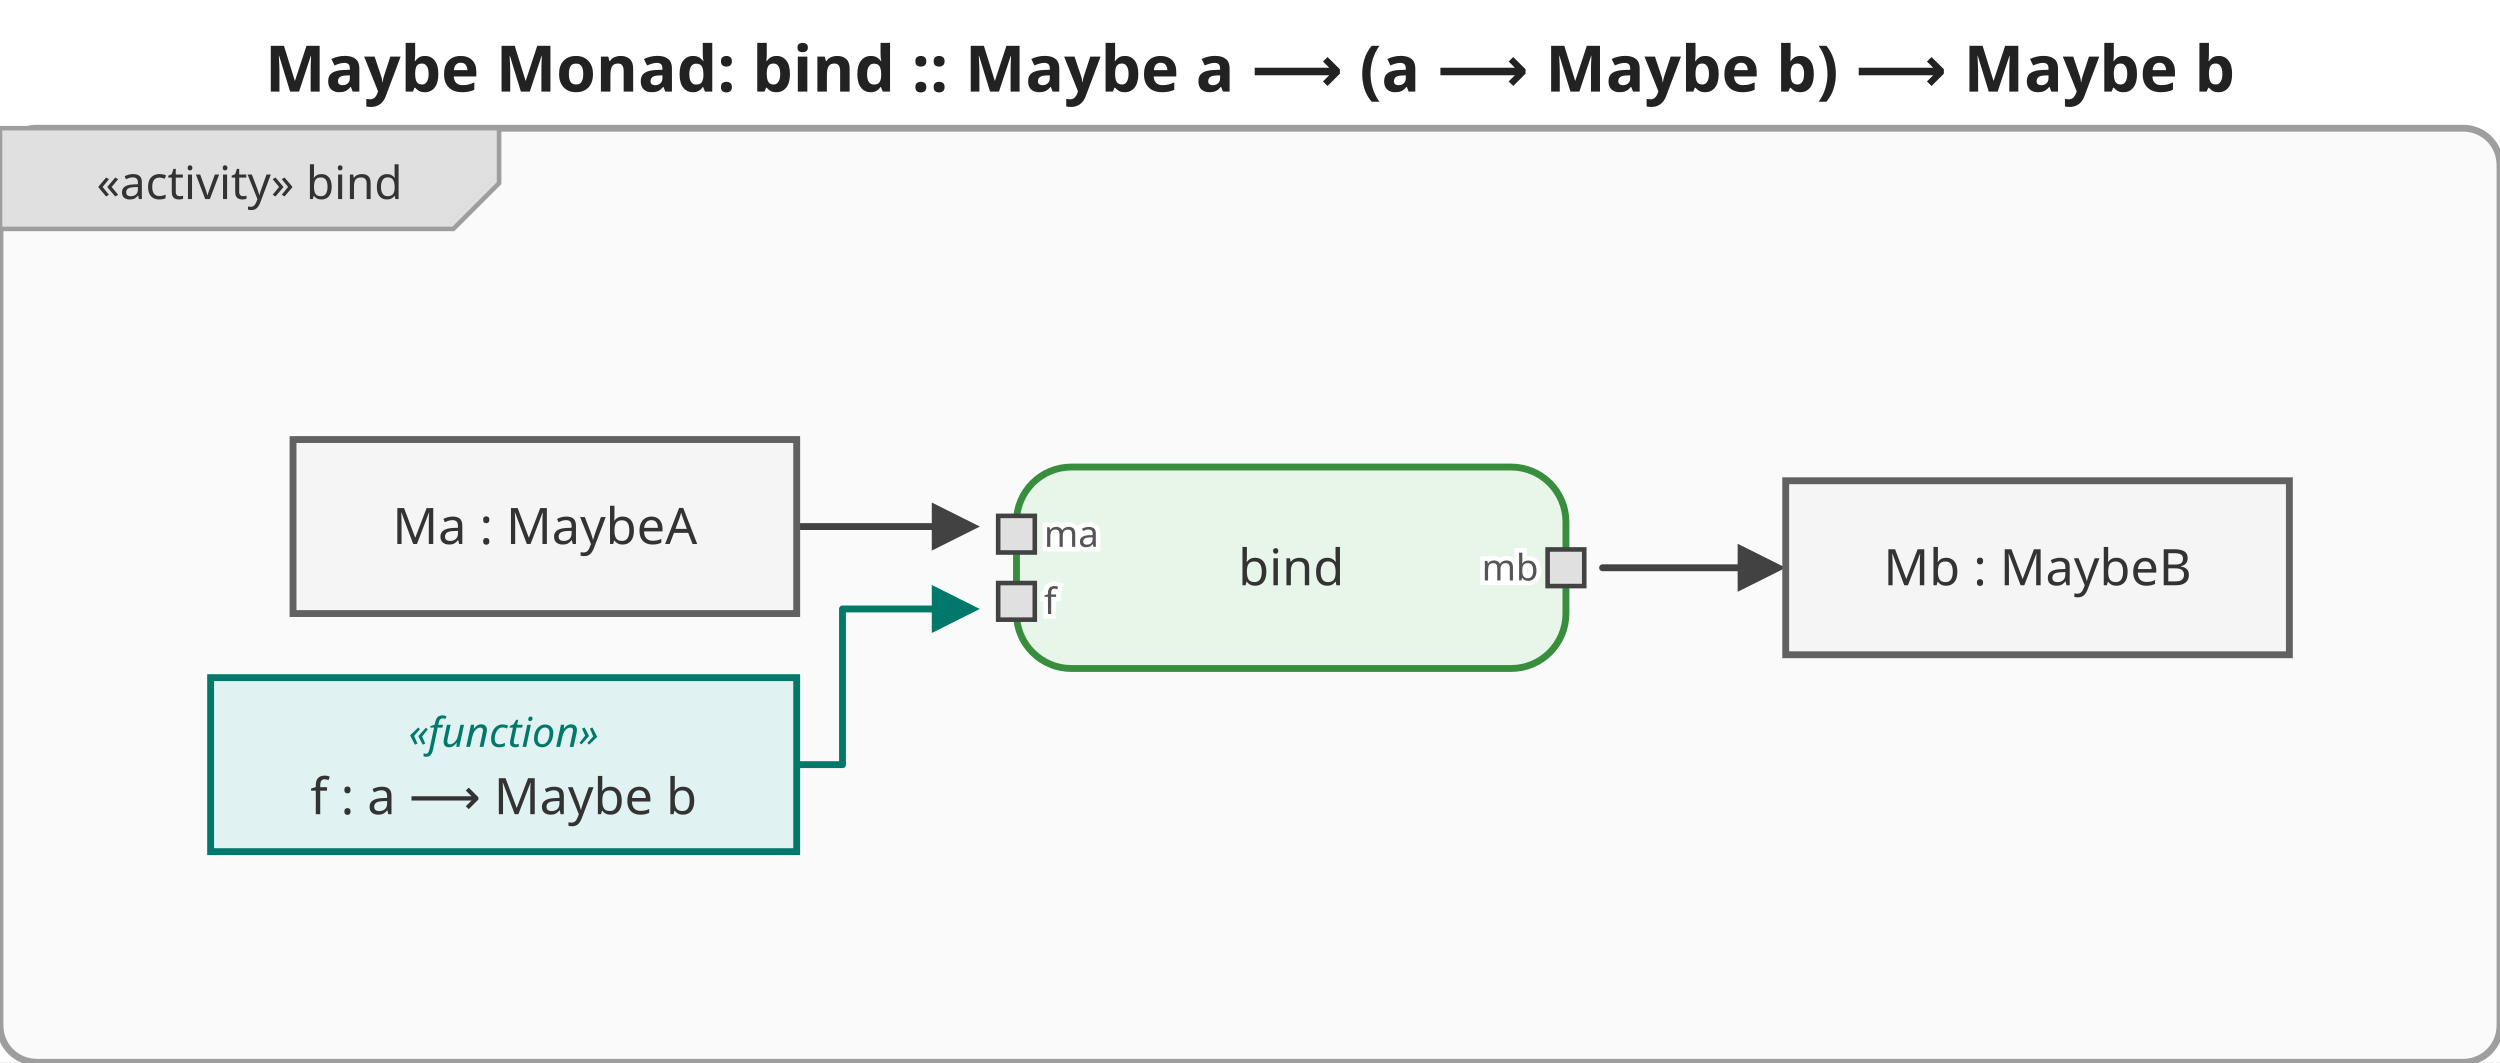
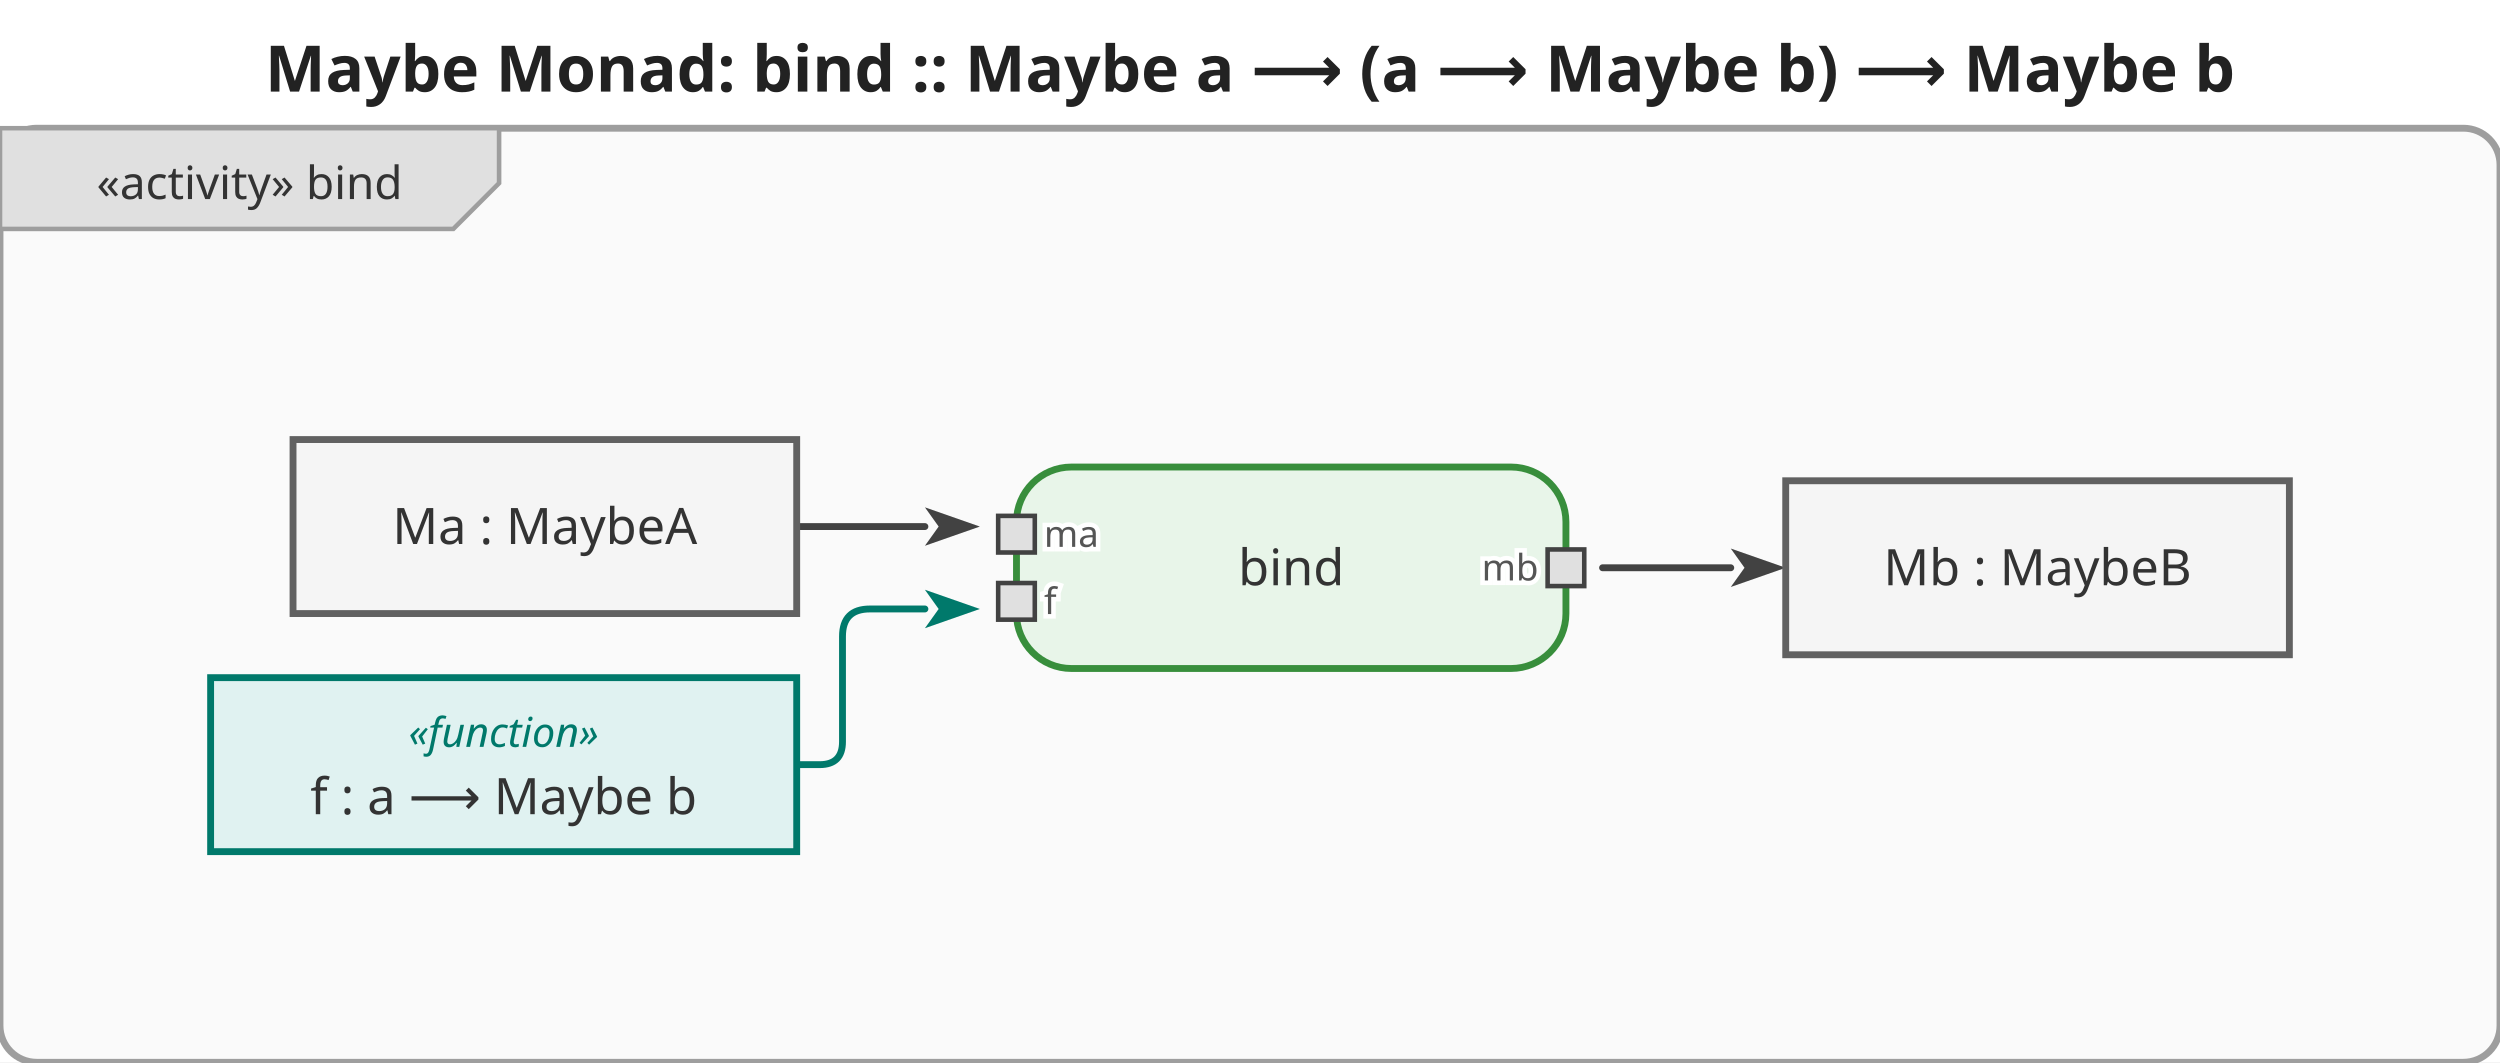
<svg xmlns="http://www.w3.org/2000/svg" viewBox="0 0 546 232" width="546" height="232">
  <defs>
-     <marker id="arrowFilled" viewBox="0 0 10 10" refX="0" refY="5" markerWidth="7" markerHeight="7" orient="auto-start-reverse">
-       <path d="M0,0 L10,5 L0,10 z" fill="#424242" />
+     <marker id="arrowFilled" viewBox="0 0 10 10" refX="0" refY="5" markerWidth="8" markerHeight="8" orient="auto-start-reverse">
+       <path d="M0,1.5 L10,5 L0,8.5 L2.5,5 Z" fill="#424242" />
    </marker>
-     <marker id="arrowOpen" viewBox="0 0 10 10" refX="0" refY="5" markerWidth="7" markerHeight="7" orient="auto-start-reverse">
-       <path d="M0,0 L10,5 L0,10" fill="none" stroke="#424242" stroke-width="1.5" />
+     <marker id="arrowOpen" viewBox="0 0 10 10" refX="0" refY="5" markerWidth="8" markerHeight="8" orient="auto-start-reverse">
+       <path d="M0,1.5 L10,5 L0,8.5" fill="none" stroke="#424242" stroke-width="1.25" />
    </marker>
-     <marker id="arrowHof" viewBox="0 0 10 10" refX="0" refY="5" markerWidth="7" markerHeight="7" orient="auto-start-reverse">
-       <path d="M0,0 L10,5 L0,10 z" fill="#00796b" />
+     <marker id="arrowHof" viewBox="0 0 10 10" refX="0" refY="5" markerWidth="8" markerHeight="8" orient="auto-start-reverse">
+       <path d="M0,1.5 L10,5 L0,8.5 L2.5,5 Z" fill="#00796b" />
    </marker>
  </defs>
  <rect width="546" height="232" fill="white" />
  <text x="273" y="20" text-anchor="middle" font-size="14" font-weight="bold" font-family="sans-serif" fill="#222">Maybe Monad: bind :: Maybe a ⟶ (a ⟶ Maybe b) ⟶ Maybe b</text>
  <g transform="translate(0,28)">
    <rect x="0" y="0" width="546" height="204" rx="8" fill="#fafafa" stroke="#9e9e9e" stroke-width="1.5" />
    <g class="activity-frame-tab">
      <path d="M0,0 L109,0 L109,12 L99,22 L0,22 Z" fill="#e0e0e0" stroke="#9e9e9e" stroke-width="1" />
      <text x="54.5" y="12" text-anchor="middle" font-size="10" font-family="sans-serif" dominant-baseline="middle" fill="#333">«activity» bind</text>
    </g>
    <g class="edge">
-       <path d="M174.0,87.0 L203.5,87.0" fill="none" stroke="#424242" stroke-width="1.5" stroke-linejoin="round" stroke-linecap="round" marker-end="url(#arrowFilled)" />
+       <path d="M174.0,87.0 L202.0,87.0" fill="none" stroke="#424242" stroke-width="1.5" stroke-linejoin="round" stroke-linecap="round" marker-end="url(#arrowFilled)" />
    </g>
    <g class="edge hof-edge">
-       <path d="M174.0,139.0 L184.0,139.0 L184.0,105.0 L203.5,105.0" fill="none" stroke="#00796b" stroke-width="1.5" stroke-linejoin="round" stroke-linecap="round" marker-end="url(#arrowHof)" />
+       <path d="M174.0,139.0 L179.0,139.0 Q184.0,139.0 184.0,134.0 L184.0,111.0 Q184.0,105.0 190.0,105.0 L202.0,105.0" fill="none" stroke="#00796b" stroke-width="1.5" stroke-linejoin="round" stroke-linecap="round" marker-end="url(#arrowHof)" />
    </g>
    <g class="edge">
-       <path d="M350.0,96.0 L379.5,96.0" fill="none" stroke="#424242" stroke-width="1.5" stroke-linejoin="round" stroke-linecap="round" marker-end="url(#arrowFilled)" />
+       <path d="M350.0,96.0 L378.0,96.0" fill="none" stroke="#424242" stroke-width="1.5" stroke-linejoin="round" stroke-linecap="round" marker-end="url(#arrowFilled)" />
    </g>
    <g class="action-node">
      <rect x="222" y="74" width="120" height="44" rx="12" fill="#e8f5e9" stroke="#388e3c" stroke-width="1.5" />
      <text class="action-label" x="282" y="96" text-anchor="middle" font-size="11" font-family="sans-serif" dominant-baseline="middle" fill="#333">bind</text>
      <g class="pin pin-in">
        <rect x="218" y="84.667" width="8" height="8" fill="#e0e0e0" stroke="#424242" stroke-width="1" />
        <text x="228" y="88.667" text-anchor="start" font-size="8" font-family="sans-serif" dominant-baseline="middle" fill="#555" stroke="white" stroke-width="2" paint-order="stroke fill">ma</text>
      </g>
      <g class="pin pin-in">
        <rect x="218" y="99.333" width="8" height="8" fill="#e0e0e0" stroke="#424242" stroke-width="1" />
        <text x="228" y="103.333" text-anchor="start" font-size="8" font-family="sans-serif" dominant-baseline="middle" fill="#555" stroke="white" stroke-width="2" paint-order="stroke fill">f</text>
      </g>
      <g class="pin pin-out">
        <rect x="338" y="92" width="8" height="8" fill="#e0e0e0" stroke="#424242" stroke-width="1" />
        <text x="336" y="96" text-anchor="end" font-size="8" font-family="sans-serif" dominant-baseline="middle" fill="#555" stroke="white" stroke-width="2" paint-order="stroke fill">mb</text>
      </g>
    </g>
    <g class="object-node">
      <rect x="64" y="68" width="110" height="38" fill="#f5f5f5" stroke="#616161" stroke-width="1.5" />
      <text x="119" y="87" text-anchor="middle" font-size="11" font-family="sans-serif" dominant-baseline="middle" fill="#333">Ma : MaybeA</text>
    </g>
    <g class="object-node hof">
      <rect x="46" y="120" width="128" height="38" fill="#e0f2f1" stroke="#00796b" stroke-width="1.5" />
      <text x="110" y="132" text-anchor="middle" font-size="9" font-style="italic" font-family="sans-serif" dominant-baseline="middle" fill="#00796b">«function»</text>
      <text x="110" y="146" text-anchor="middle" font-size="11" font-family="sans-serif" dominant-baseline="middle" fill="#333">f : a ⟶ Maybe b</text>
    </g>
    <g class="object-node">
      <rect x="390" y="77" width="110" height="38" fill="#f5f5f5" stroke="#616161" stroke-width="1.5" />
      <text x="445" y="96" text-anchor="middle" font-size="11" font-family="sans-serif" dominant-baseline="middle" fill="#333">Mb : MaybeB</text>
    </g>
  </g>
</svg>
